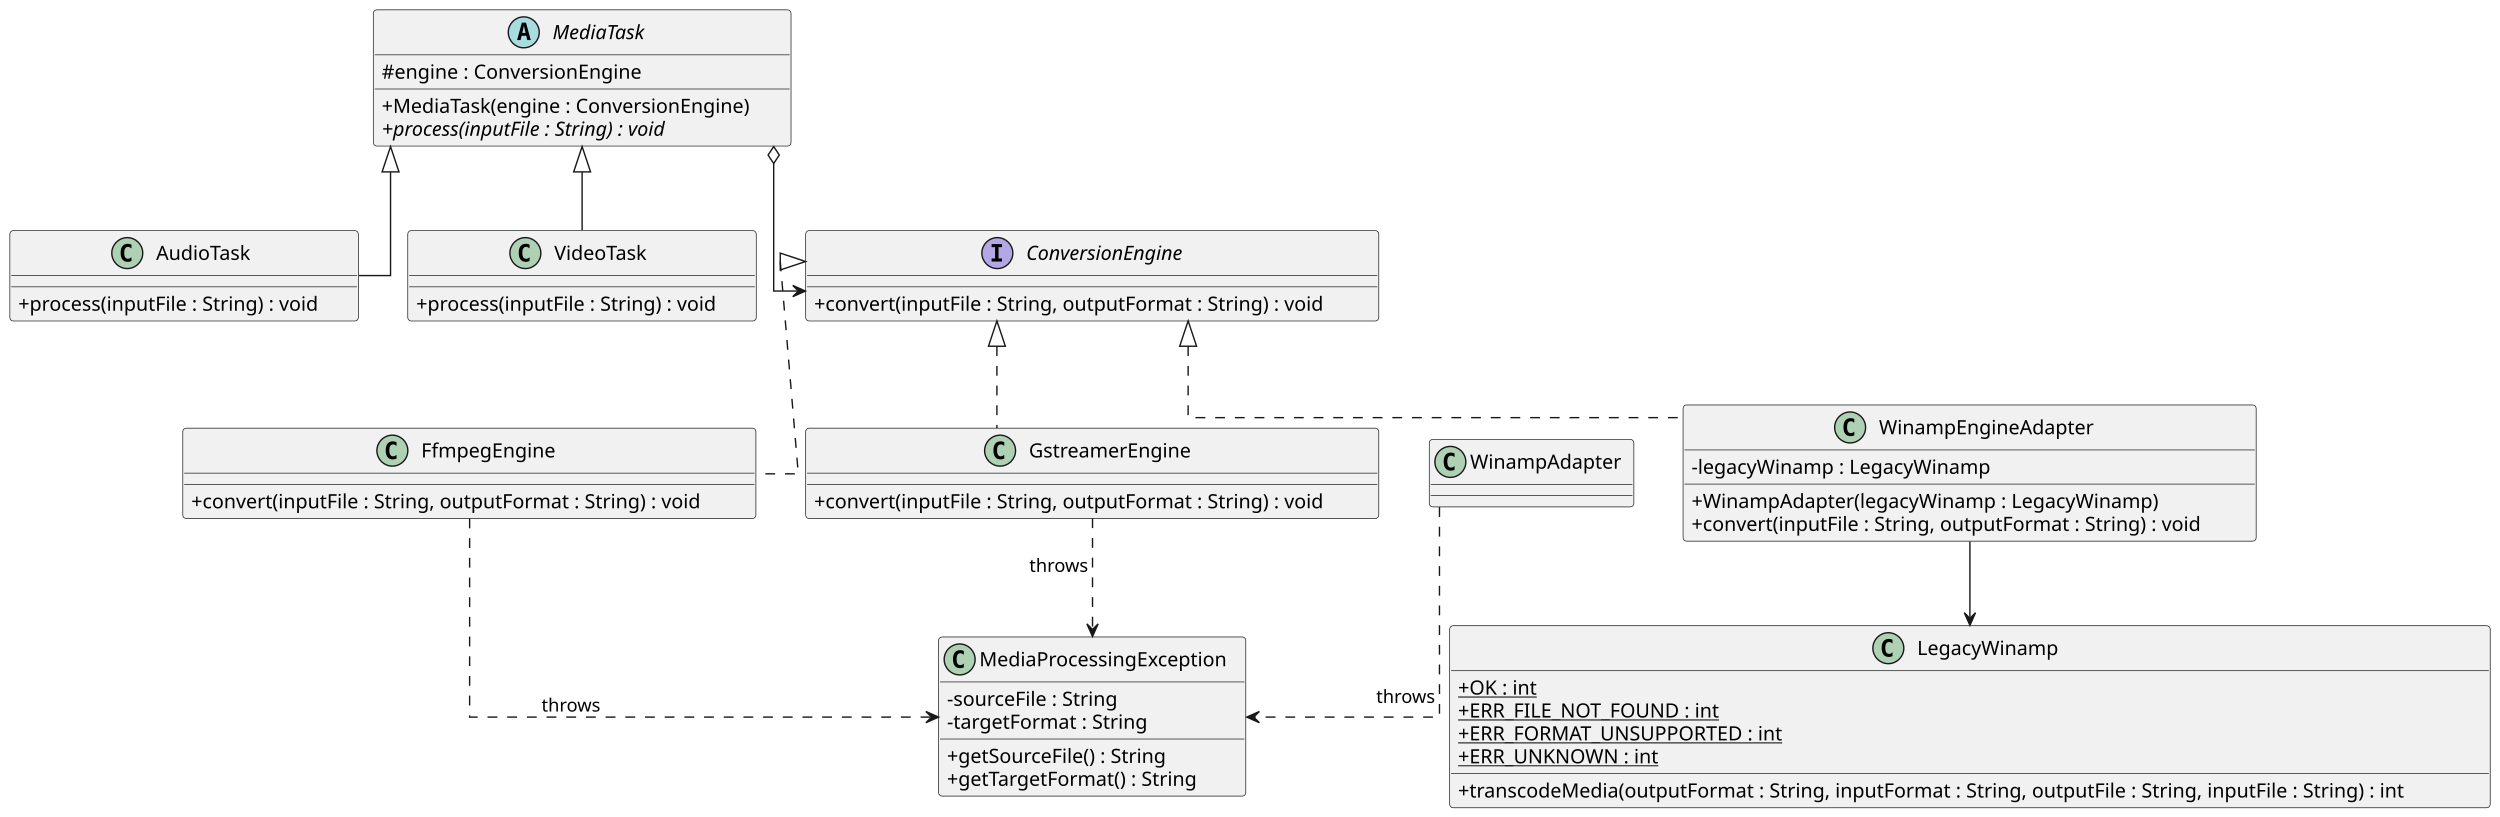
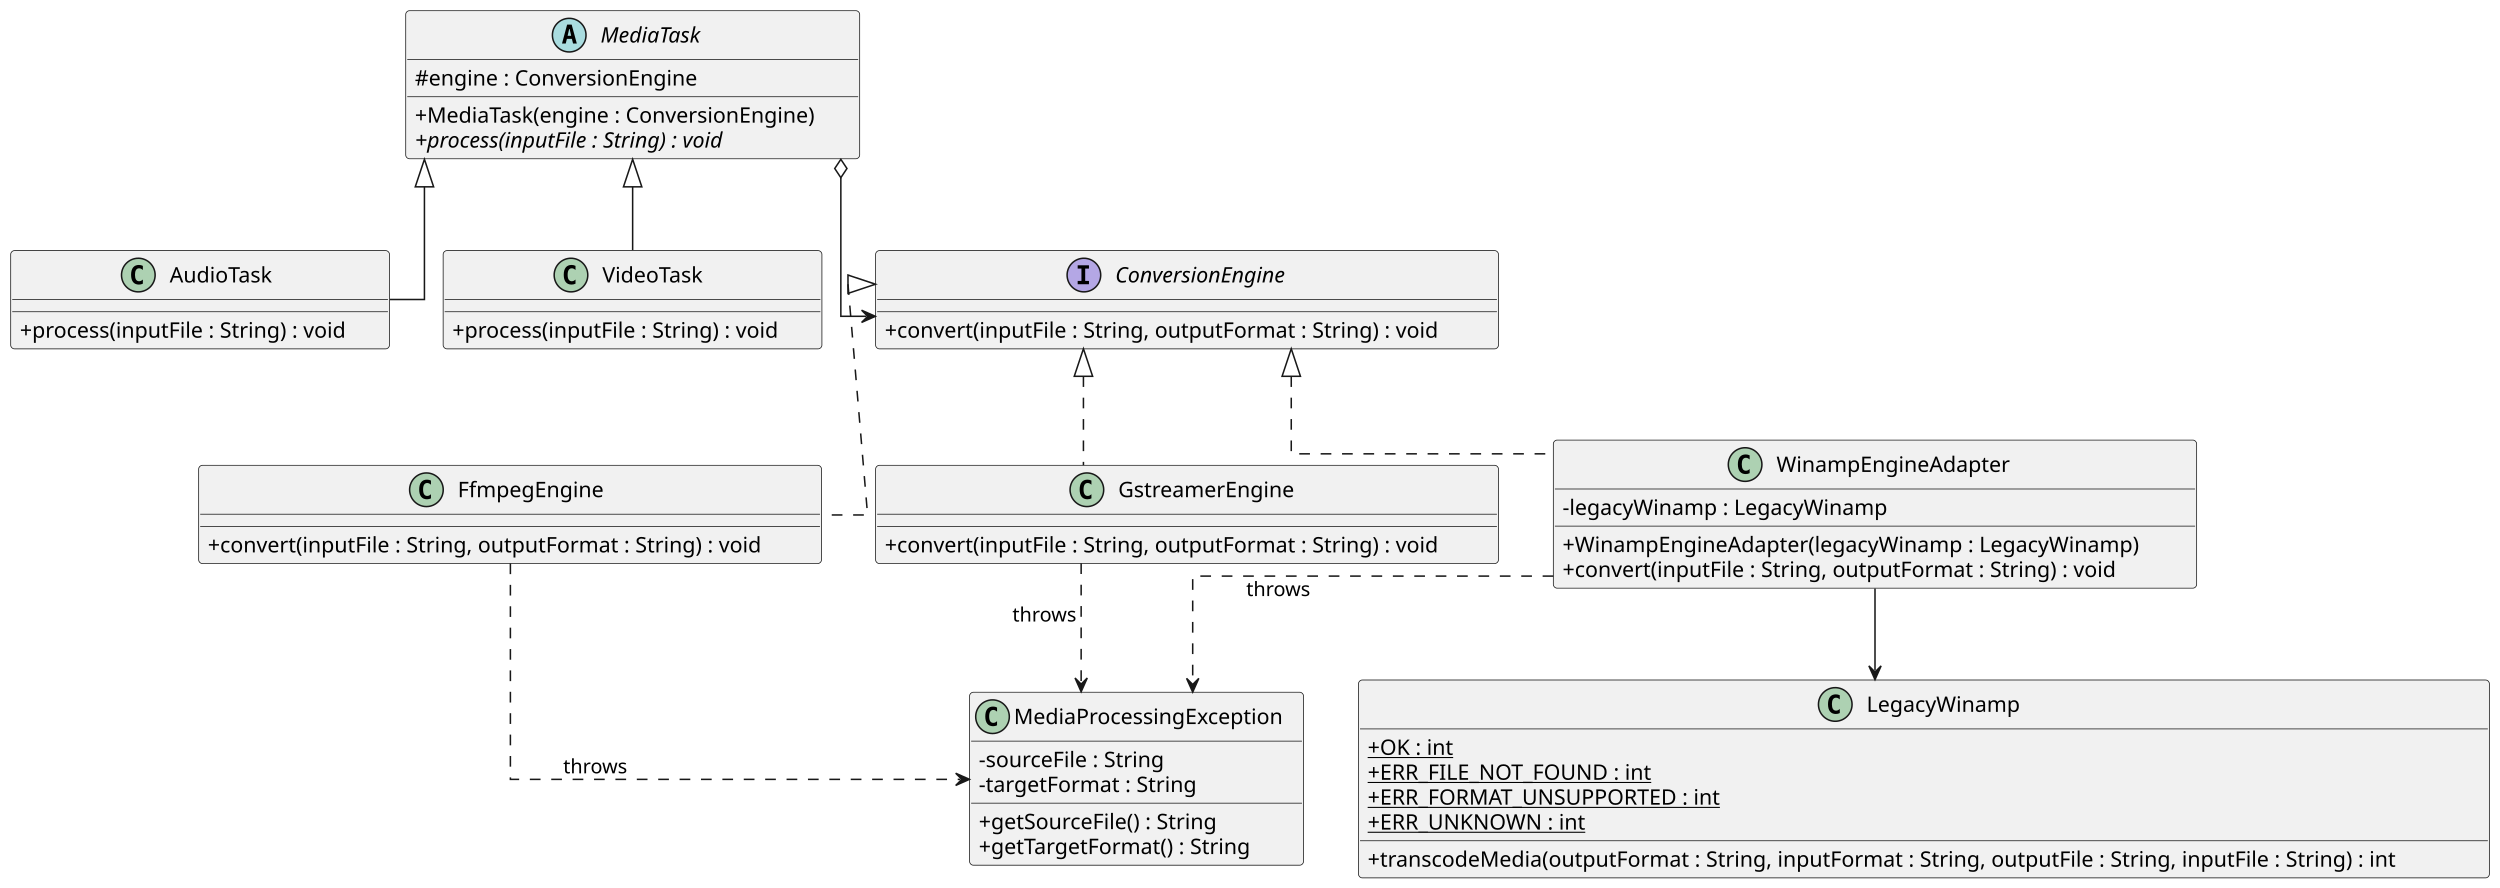
- <svg xmlns="http://www.w3.org/2000/svg" contentStyleType="text/css" data-diagram-type="CLASS" height="581px" preserveAspectRatio="none" style="width:1778px;height:581px;background:#FFFFFF;" version="1.1" viewBox="0 0 1778 581" width="1778px" zoomAndPan="magnify">
+ <svg xmlns="http://www.w3.org/2000/svg" contentStyleType="text/css" data-diagram-type="CLASS" height="581px" preserveAspectRatio="none" style="width:1636px;height:581px;background:#FFFFFF;" version="1.1" viewBox="0 0 1636 581" width="1636px" zoomAndPan="magnify">
  <defs />
  <g>
    <g class="entity" data-qualified-name="MediaTask" data-source-line="4" id="ent0002">
      <rect fill="#F1F1F1" height="96.891" rx="2.5" ry="2.5" style="stroke:#181818;stroke-width:0.5;" width="297.072" x="265.5" y="7" />
      <ellipse cx="372.496" cy="23" fill="#A9DCDF" rx="11" ry="11" style="stroke:#181818;stroke-width:1;" />
      <path d="M372.606,18.344 L371.449,23.422 L373.777,23.422 L372.606,18.344 Z M371.121,16.109 L374.106,16.109 L377.465,28.5 L375.012,28.5 L374.246,25.438 L370.965,25.438 L370.215,28.5 L367.777,28.5 L371.121,16.109 Z " fill="#000000" />
      <text fill="#000000" font-family="sans-serif" font-size="14" font-style="italic" lengthAdjust="spacing" textLength="74.58" x="392.996" y="27.847">MediaTask</text>
      <line style="stroke:#181818;stroke-width:0.5;" x1="266.5" x2="561.572" y1="39" y2="39" />
      <text fill="#000000" font-family="sans-serif" font-size="14" lengthAdjust="spacing" textLength="199.568" x="271.5" y="55.995">#engine : ConversionEngine</text>
      <line style="stroke:#181818;stroke-width:0.5;" x1="266.5" x2="561.572" y1="63.297" y2="63.297" />
      <text fill="#000000" font-family="sans-serif" font-size="14" lengthAdjust="spacing" textLength="285.072" x="271.5" y="80.292">+MediaTask(engine : ConversionEngine)</text>
      <text fill="#000000" font-family="sans-serif" font-size="14" font-style="italic" lengthAdjust="spacing" textLength="235.86" x="271.5" y="96.589">+process(inputFile : String) : void</text>
    </g>
    <g class="entity" data-qualified-name="AudioTask" data-source-line="10" id="ent0003">
      <rect fill="#F1F1F1" height="64.297" rx="2.5" ry="2.5" style="stroke:#181818;stroke-width:0.5;" width="247.86" x="7" y="164" />
      <ellipse cx="90.518" cy="180" fill="#ADD1B2" rx="11" ry="11" style="stroke:#181818;stroke-width:1;" />
      <path d="M93.487,185.641 Q92.909,185.938 92.268,186.078 Q91.627,186.234 90.924,186.234 Q88.424,186.234 87.096,184.594 Q85.784,182.938 85.784,179.812 Q85.784,176.688 87.096,175.031 Q88.424,173.375 90.924,173.375 Q91.627,173.375 92.268,173.531 Q92.924,173.688 93.487,173.984 L93.487,176.703 Q92.862,176.125 92.268,175.859 Q91.674,175.578 91.049,175.578 Q89.706,175.578 89.018,176.656 Q88.331,177.719 88.331,179.812 Q88.331,181.906 89.018,182.984 Q89.706,184.047 91.049,184.047 Q91.674,184.047 92.268,183.781 Q92.862,183.5 93.487,182.922 L93.487,185.641 Z " fill="#000000" />
      <text fill="#000000" font-family="sans-serif" font-size="14" lengthAdjust="spacing" textLength="72.324" x="111.018" y="184.847">AudioTask</text>
      <line style="stroke:#181818;stroke-width:0.5;" x1="8" x2="253.86" y1="196" y2="196" />
      <line style="stroke:#181818;stroke-width:0.5;" x1="8" x2="253.86" y1="204" y2="204" />
      <text fill="#000000" font-family="sans-serif" font-size="14" lengthAdjust="spacing" textLength="235.86" x="13" y="220.995">+process(inputFile : String) : void</text>
    </g>
    <g class="entity" data-qualified-name="VideoTask" data-source-line="14" id="ent0004">
      <rect fill="#F1F1F1" height="64.297" rx="2.5" ry="2.5" style="stroke:#181818;stroke-width:0.5;" width="247.86" x="290" y="164" />
      <ellipse cx="373.648" cy="180" fill="#ADD1B2" rx="11" ry="11" style="stroke:#181818;stroke-width:1;" />
      <path d="M376.617,185.641 Q376.039,185.938 375.398,186.078 Q374.757,186.234 374.054,186.234 Q371.554,186.234 370.226,184.594 Q368.914,182.938 368.914,179.812 Q368.914,176.688 370.226,175.031 Q371.554,173.375 374.054,173.375 Q374.757,173.375 375.398,173.531 Q376.054,173.688 376.617,173.984 L376.617,176.703 Q375.992,176.125 375.398,175.859 Q374.804,175.578 374.179,175.578 Q372.835,175.578 372.148,176.656 Q371.46,177.719 371.46,179.812 Q371.46,181.906 372.148,182.984 Q372.835,184.047 374.179,184.047 Q374.804,184.047 375.398,183.781 Q375.992,183.5 376.617,182.922 L376.617,185.641 Z " fill="#000000" />
      <text fill="#000000" font-family="sans-serif" font-size="14" lengthAdjust="spacing" textLength="72.064" x="394.148" y="184.847">VideoTask</text>
      <line style="stroke:#181818;stroke-width:0.5;" x1="291" x2="536.86" y1="196" y2="196" />
      <line style="stroke:#181818;stroke-width:0.5;" x1="291" x2="536.86" y1="204" y2="204" />
      <text fill="#000000" font-family="sans-serif" font-size="14" lengthAdjust="spacing" textLength="235.86" x="296" y="220.995">+process(inputFile : String) : void</text>
    </g>
    <g class="entity" data-qualified-name="ConversionEngine" data-source-line="19" id="ent0005">
      <rect fill="#F1F1F1" height="64.297" rx="2.5" ry="2.5" style="stroke:#181818;stroke-width:0.5;" width="407.589" x="573" y="164" />
      <ellipse cx="709.309" cy="180" fill="#B4A7E5" rx="11" ry="11" style="stroke:#181818;stroke-width:1;" />
      <path d="M705.231,175.766 L705.231,173.609 L712.621,173.609 L712.621,175.766 L710.152,175.766 L710.152,183.844 L712.621,183.844 L712.621,186 L705.231,186 L705.231,183.844 L707.699,183.844 L707.699,175.766 L705.231,175.766 Z " fill="#000000" />
      <text fill="#000000" font-family="sans-serif" font-size="14" font-style="italic" lengthAdjust="spacing" textLength="126.472" x="729.809" y="184.847">ConversionEngine</text>
      <line style="stroke:#181818;stroke-width:0.5;" x1="574" x2="979.589" y1="196" y2="196" />
      <line style="stroke:#181818;stroke-width:0.5;" x1="574" x2="979.589" y1="204" y2="204" />
      <text fill="#000000" font-family="sans-serif" font-size="14" lengthAdjust="spacing" textLength="395.589" x="579" y="220.995">+convert(inputFile : String, outputFormat : String) : void</text>
    </g>
    <g class="entity" data-qualified-name="FfmpegEngine" data-source-line="23" id="ent0006">
      <rect fill="#F1F1F1" height="64.297" rx="2.5" ry="2.5" style="stroke:#181818;stroke-width:0.5;" width="407.589" x="130" y="304.5" />
      <ellipse cx="279.051" cy="320.5" fill="#ADD1B2" rx="11" ry="11" style="stroke:#181818;stroke-width:1;" />
      <path d="M282.019,326.141 Q281.441,326.438 280.801,326.578 Q280.16,326.734 279.457,326.734 Q276.957,326.734 275.629,325.094 Q274.316,323.438 274.316,320.312 Q274.316,317.188 275.629,315.531 Q276.957,313.875 279.457,313.875 Q280.16,313.875 280.801,314.031 Q281.457,314.188 282.019,314.484 L282.019,317.203 Q281.394,316.625 280.801,316.359 Q280.207,316.078 279.582,316.078 Q278.238,316.078 277.551,317.156 Q276.863,318.219 276.863,320.312 Q276.863,322.406 277.551,323.484 Q278.238,324.547 279.582,324.547 Q280.207,324.547 280.801,324.281 Q281.394,324 282.019,323.422 L282.019,326.141 Z " fill="#000000" />
      <text fill="#000000" font-family="sans-serif" font-size="14" lengthAdjust="spacing" textLength="100.987" x="299.551" y="325.347">FfmpegEngine</text>
      <line style="stroke:#181818;stroke-width:0.5;" x1="131" x2="536.589" y1="336.5" y2="336.5" />
      <line style="stroke:#181818;stroke-width:0.5;" x1="131" x2="536.589" y1="344.5" y2="344.5" />
      <text fill="#000000" font-family="sans-serif" font-size="14" lengthAdjust="spacing" textLength="395.589" x="136" y="361.495">+convert(inputFile : String, outputFormat : String) : void</text>
    </g>
    <g class="entity" data-qualified-name="GstreamerEngine" data-source-line="27" id="ent0007">
      <rect fill="#F1F1F1" height="64.297" rx="2.5" ry="2.5" style="stroke:#181818;stroke-width:0.5;" width="407.589" x="573" y="304.5" />
      <ellipse cx="711.26" cy="320.5" fill="#ADD1B2" rx="11" ry="11" style="stroke:#181818;stroke-width:1;" />
      <path d="M714.229,326.141 Q713.651,326.438 713.01,326.578 Q712.37,326.734 711.667,326.734 Q709.167,326.734 707.838,325.094 Q706.526,323.438 706.526,320.312 Q706.526,317.188 707.838,315.531 Q709.167,313.875 711.667,313.875 Q712.37,313.875 713.01,314.031 Q713.667,314.188 714.229,314.484 L714.229,317.203 Q713.604,316.625 713.01,316.359 Q712.417,316.078 711.792,316.078 Q710.448,316.078 709.76,317.156 Q709.073,318.219 709.073,320.312 Q709.073,322.406 709.76,323.484 Q710.448,324.547 711.792,324.547 Q712.417,324.547 713.01,324.281 Q713.604,324 714.229,323.422 L714.229,326.141 Z " fill="#000000" />
      <text fill="#000000" font-family="sans-serif" font-size="14" lengthAdjust="spacing" textLength="122.568" x="731.76" y="325.347">GstreamerEngine</text>
      <line style="stroke:#181818;stroke-width:0.5;" x1="574" x2="979.589" y1="336.5" y2="336.5" />
      <line style="stroke:#181818;stroke-width:0.5;" x1="574" x2="979.589" y1="344.5" y2="344.5" />
      <text fill="#000000" font-family="sans-serif" font-size="14" lengthAdjust="spacing" textLength="395.589" x="579" y="361.495">+convert(inputFile : String, outputFormat : String) : void</text>
    </g>
    <g class="entity" data-qualified-name="LegacyWinamp" data-source-line="31" id="ent0008">
-       <rect fill="#F1F1F1" height="129.484" rx="2.5" ry="2.5" style="stroke:#181818;stroke-width:0.5;" width="740.048" x="1031" y="445" />
-       <ellipse cx="1342.989" cy="461" fill="#ADD1B2" rx="11" ry="11" style="stroke:#181818;stroke-width:1;" />
-       <path d="M1345.957,466.641 Q1345.379,466.938 1344.739,467.078 Q1344.098,467.234 1343.395,467.234 Q1340.895,467.234 1339.567,465.594 Q1338.254,463.938 1338.254,460.812 Q1338.254,457.688 1339.567,456.031 Q1340.895,454.375 1343.395,454.375 Q1344.098,454.375 1344.739,454.531 Q1345.395,454.688 1345.957,454.984 L1345.957,457.703 Q1345.332,457.125 1344.739,456.859 Q1344.145,456.578 1343.52,456.578 Q1342.176,456.578 1341.489,457.656 Q1340.801,458.719 1340.801,460.812 Q1340.801,462.906 1341.489,463.984 Q1342.176,465.047 1343.52,465.047 Q1344.145,465.047 1344.739,464.781 Q1345.332,464.5 1345.957,463.922 L1345.957,466.641 Z " fill="#000000" />
-       <text fill="#000000" font-family="sans-serif" font-size="14" lengthAdjust="spacing" textLength="107.57" x="1363.489" y="465.847">LegacyWinamp</text>
-       <line style="stroke:#181818;stroke-width:0.5;" x1="1032" x2="1770.048" y1="477" y2="477" />
-       <text fill="#000000" font-family="sans-serif" font-size="14" lengthAdjust="spacing" text-decoration="underline" textLength="63.8" x="1037" y="493.995">+OK : int</text>
-       <text fill="#000000" font-family="sans-serif" font-size="14" lengthAdjust="spacing" text-decoration="underline" textLength="202.344" x="1037" y="510.292">+ERR_FILE_NOT_FOUND : int</text>
-       <text fill="#000000" font-family="sans-serif" font-size="14" lengthAdjust="spacing" text-decoration="underline" textLength="250.571" x="1037" y="526.589">+ERR_FORMAT_UNSUPPORTED : int</text>
-       <text fill="#000000" font-family="sans-serif" font-size="14" lengthAdjust="spacing" text-decoration="underline" textLength="154.608" x="1037" y="542.886">+ERR_UNKNOWN : int</text>
-       <line style="stroke:#181818;stroke-width:0.5;" x1="1032" x2="1770.048" y1="550.188" y2="550.188" />
-       <text fill="#000000" font-family="sans-serif" font-size="14" lengthAdjust="spacing" textLength="728.048" x="1037" y="567.183">+transcodeMedia(outputFormat : String, inputFormat : String, outputFile : String, inputFile : String) : int</text>
+       <rect fill="#F1F1F1" height="129.484" rx="2.5" ry="2.5" style="stroke:#181818;stroke-width:0.5;" width="740.048" x="889" y="445" />
+       <ellipse cx="1200.989" cy="461" fill="#ADD1B2" rx="11" ry="11" style="stroke:#181818;stroke-width:1;" />
+       <path d="M1203.957,466.641 Q1203.379,466.938 1202.739,467.078 Q1202.098,467.234 1201.395,467.234 Q1198.895,467.234 1197.567,465.594 Q1196.254,463.938 1196.254,460.812 Q1196.254,457.688 1197.567,456.031 Q1198.895,454.375 1201.395,454.375 Q1202.098,454.375 1202.739,454.531 Q1203.395,454.688 1203.957,454.984 L1203.957,457.703 Q1203.332,457.125 1202.739,456.859 Q1202.145,456.578 1201.52,456.578 Q1200.176,456.578 1199.489,457.656 Q1198.801,458.719 1198.801,460.812 Q1198.801,462.906 1199.489,463.984 Q1200.176,465.047 1201.52,465.047 Q1202.145,465.047 1202.739,464.781 Q1203.332,464.5 1203.957,463.922 L1203.957,466.641 Z " fill="#000000" />
+       <text fill="#000000" font-family="sans-serif" font-size="14" lengthAdjust="spacing" textLength="107.57" x="1221.489" y="465.847">LegacyWinamp</text>
+       <line style="stroke:#181818;stroke-width:0.5;" x1="890" x2="1628.048" y1="477" y2="477" />
+       <text fill="#000000" font-family="sans-serif" font-size="14" lengthAdjust="spacing" text-decoration="underline" textLength="63.8" x="895" y="493.995">+OK : int</text>
+       <text fill="#000000" font-family="sans-serif" font-size="14" lengthAdjust="spacing" text-decoration="underline" textLength="202.344" x="895" y="510.292">+ERR_FILE_NOT_FOUND : int</text>
+       <text fill="#000000" font-family="sans-serif" font-size="14" lengthAdjust="spacing" text-decoration="underline" textLength="250.571" x="895" y="526.589">+ERR_FORMAT_UNSUPPORTED : int</text>
+       <text fill="#000000" font-family="sans-serif" font-size="14" lengthAdjust="spacing" text-decoration="underline" textLength="154.608" x="895" y="542.886">+ERR_UNKNOWN : int</text>
+       <line style="stroke:#181818;stroke-width:0.5;" x1="890" x2="1628.048" y1="550.188" y2="550.188" />
+       <text fill="#000000" font-family="sans-serif" font-size="14" lengthAdjust="spacing" textLength="728.048" x="895" y="567.183">+transcodeMedia(outputFormat : String, inputFormat : String, outputFile : String, inputFile : String) : int</text>
    </g>
    <g class="entity" data-qualified-name="WinampEngineAdapter" data-source-line="39" id="ent0009">
-       <rect fill="#F1F1F1" height="96.891" rx="2.5" ry="2.5" style="stroke:#181818;stroke-width:0.5;" width="407.589" x="1197" y="288" />
-       <ellipse cx="1315.805" cy="304" fill="#ADD1B2" rx="11" ry="11" style="stroke:#181818;stroke-width:1;" />
-       <path d="M1318.774,309.641 Q1318.196,309.938 1317.555,310.078 Q1316.915,310.234 1316.211,310.234 Q1313.711,310.234 1312.383,308.594 Q1311.071,306.938 1311.071,303.812 Q1311.071,300.688 1312.383,299.031 Q1313.711,297.375 1316.211,297.375 Q1316.915,297.375 1317.555,297.531 Q1318.211,297.688 1318.774,297.984 L1318.774,300.703 Q1318.149,300.125 1317.555,299.859 Q1316.961,299.578 1316.336,299.578 Q1314.993,299.578 1314.305,300.656 Q1313.618,301.719 1313.618,303.812 Q1313.618,305.906 1314.305,306.984 Q1314.993,308.047 1316.336,308.047 Q1316.961,308.047 1317.555,307.781 Q1318.149,307.5 1318.774,306.922 L1318.774,309.641 Z " fill="#000000" />
-       <text fill="#000000" font-family="sans-serif" font-size="14" lengthAdjust="spacing" textLength="161.478" x="1336.305" y="308.847">WinampEngineAdapter</text>
-       <line style="stroke:#181818;stroke-width:0.5;" x1="1198" x2="1603.589" y1="320" y2="320" />
-       <text fill="#000000" font-family="sans-serif" font-size="14" lengthAdjust="spacing" textLength="229.899" x="1203" y="336.995">-legacyWinamp : LegacyWinamp</text>
-       <line style="stroke:#181818;stroke-width:0.5;" x1="1198" x2="1603.589" y1="344.297" y2="344.297" />
-       <text fill="#000000" font-family="sans-serif" font-size="14" lengthAdjust="spacing" textLength="360.999" x="1203" y="361.292">+WinampAdapter(legacyWinamp : LegacyWinamp)</text>
-       <text fill="#000000" font-family="sans-serif" font-size="14" lengthAdjust="spacing" textLength="395.589" x="1203" y="377.589">+convert(inputFile : String, outputFormat : String) : void</text>
+       <rect fill="#F1F1F1" height="96.891" rx="2.5" ry="2.5" style="stroke:#181818;stroke-width:0.5;" width="420.981" x="1016.5" y="288" />
+       <ellipse cx="1142.001" cy="304" fill="#ADD1B2" rx="11" ry="11" style="stroke:#181818;stroke-width:1;" />
+       <path d="M1144.97,309.641 Q1144.392,309.938 1143.751,310.078 Q1143.11,310.234 1142.407,310.234 Q1139.907,310.234 1138.579,308.594 Q1137.267,306.938 1137.267,303.812 Q1137.267,300.688 1138.579,299.031 Q1139.907,297.375 1142.407,297.375 Q1143.11,297.375 1143.751,297.531 Q1144.407,297.688 1144.97,297.984 L1144.97,300.703 Q1144.345,300.125 1143.751,299.859 Q1143.157,299.578 1142.532,299.578 Q1141.188,299.578 1140.501,300.656 Q1139.813,301.719 1139.813,303.812 Q1139.813,305.906 1140.501,306.984 Q1141.188,308.047 1142.532,308.047 Q1143.157,308.047 1143.751,307.781 Q1144.345,307.5 1144.97,306.922 L1144.97,309.641 Z " fill="#000000" />
+       <text fill="#000000" font-family="sans-serif" font-size="14" lengthAdjust="spacing" textLength="161.478" x="1162.501" y="308.847">WinampEngineAdapter</text>
+       <line style="stroke:#181818;stroke-width:0.5;" x1="1017.5" x2="1436.48" y1="320" y2="320" />
+       <text fill="#000000" font-family="sans-serif" font-size="14" lengthAdjust="spacing" textLength="229.899" x="1022.5" y="336.995">-legacyWinamp : LegacyWinamp</text>
+       <line style="stroke:#181818;stroke-width:0.5;" x1="1017.5" x2="1436.48" y1="344.297" y2="344.297" />
+       <text fill="#000000" font-family="sans-serif" font-size="14" lengthAdjust="spacing" textLength="408.981" x="1022.5" y="361.292">+WinampEngineAdapter(legacyWinamp : LegacyWinamp)</text>
+       <text fill="#000000" font-family="sans-serif" font-size="14" lengthAdjust="spacing" textLength="395.589" x="1022.5" y="377.589">+convert(inputFile : String, outputFormat : String) : void</text>
    </g>
    <g class="entity" data-qualified-name="MediaProcessingException" data-source-line="47" id="ent0010">
-       <rect fill="#F1F1F1" height="113.188" rx="2.5" ry="2.5" style="stroke:#181818;stroke-width:0.5;" width="218.505" x="667.5" y="453" />
-       <ellipse cx="682.5" cy="469" fill="#ADD1B2" rx="11" ry="11" style="stroke:#181818;stroke-width:1;" />
-       <path d="M685.469,474.641 Q684.891,474.938 684.25,475.078 Q683.609,475.234 682.906,475.234 Q680.406,475.234 679.078,473.594 Q677.766,471.938 677.766,468.812 Q677.766,465.688 679.078,464.031 Q680.406,462.375 682.906,462.375 Q683.609,462.375 684.25,462.531 Q684.906,462.688 685.469,462.984 L685.469,465.703 Q684.844,465.125 684.25,464.859 Q683.656,464.578 683.031,464.578 Q681.688,464.578 681,465.656 Q680.312,466.719 680.312,468.812 Q680.312,470.906 681,471.984 Q681.688,473.047 683.031,473.047 Q683.656,473.047 684.25,472.781 Q684.844,472.5 685.469,471.922 L685.469,474.641 Z " fill="#000000" />
-       <text fill="#000000" font-family="sans-serif" font-size="14" lengthAdjust="spacing" textLength="186.505" x="696.5" y="473.847">MediaProcessingException</text>
-       <line style="stroke:#181818;stroke-width:0.5;" x1="668.5" x2="885.005" y1="485" y2="485" />
-       <text fill="#000000" font-family="sans-serif" font-size="14" lengthAdjust="spacing" textLength="131.694" x="673.5" y="501.995">-sourceFile : String</text>
-       <text fill="#000000" font-family="sans-serif" font-size="14" lengthAdjust="spacing" textLength="153.344" x="673.5" y="518.292">-targetFormat : String</text>
-       <line style="stroke:#181818;stroke-width:0.5;" x1="668.5" x2="885.005" y1="525.594" y2="525.594" />
-       <text fill="#000000" font-family="sans-serif" font-size="14" lengthAdjust="spacing" textLength="173.879" x="673.5" y="542.589">+getSourceFile() : String</text>
-       <text fill="#000000" font-family="sans-serif" font-size="14" lengthAdjust="spacing" textLength="196.998" x="673.5" y="558.886">+getTargetFormat() : String</text>
-     </g>
-     <g class="entity" data-qualified-name="WinampAdapter" data-source-line="66" id="ent0020">
-       <rect fill="#F1F1F1" height="48" rx="2.5" ry="2.5" style="stroke:#181818;stroke-width:0.5;" width="145.497" x="1016.5" y="312.5" />
-       <ellipse cx="1031.5" cy="328.5" fill="#ADD1B2" rx="11" ry="11" style="stroke:#181818;stroke-width:1;" />
-       <path d="M1034.469,334.141 Q1033.891,334.438 1033.25,334.578 Q1032.609,334.734 1031.906,334.734 Q1029.406,334.734 1028.078,333.094 Q1026.766,331.438 1026.766,328.312 Q1026.766,325.188 1028.078,323.531 Q1029.406,321.875 1031.906,321.875 Q1032.609,321.875 1033.25,322.031 Q1033.906,322.188 1034.469,322.484 L1034.469,325.203 Q1033.844,324.625 1033.25,324.359 Q1032.656,324.078 1032.031,324.078 Q1030.688,324.078 1030,325.156 Q1029.312,326.219 1029.312,328.312 Q1029.312,330.406 1030,331.484 Q1030.688,332.547 1032.031,332.547 Q1032.656,332.547 1033.25,332.281 Q1033.844,332 1034.469,331.422 L1034.469,334.141 Z " fill="#000000" />
-       <text fill="#000000" font-family="sans-serif" font-size="14" lengthAdjust="spacing" textLength="113.497" x="1045.5" y="333.347">WinampAdapter</text>
-       <line style="stroke:#181818;stroke-width:0.5;" x1="1017.5" x2="1160.997" y1="344.5" y2="344.5" />
-       <line style="stroke:#181818;stroke-width:0.5;" x1="1017.5" x2="1160.997" y1="352.5" y2="352.5" />
+       <rect fill="#F1F1F1" height="113.188" rx="2.5" ry="2.5" style="stroke:#181818;stroke-width:0.5;" width="218.505" x="634.5" y="453" />
+       <ellipse cx="649.5" cy="469" fill="#ADD1B2" rx="11" ry="11" style="stroke:#181818;stroke-width:1;" />
+       <path d="M652.469,474.641 Q651.891,474.938 651.25,475.078 Q650.609,475.234 649.906,475.234 Q647.406,475.234 646.078,473.594 Q644.766,471.938 644.766,468.812 Q644.766,465.688 646.078,464.031 Q647.406,462.375 649.906,462.375 Q650.609,462.375 651.25,462.531 Q651.906,462.688 652.469,462.984 L652.469,465.703 Q651.844,465.125 651.25,464.859 Q650.656,464.578 650.031,464.578 Q648.688,464.578 648,465.656 Q647.312,466.719 647.312,468.812 Q647.312,470.906 648,471.984 Q648.688,473.047 650.031,473.047 Q650.656,473.047 651.25,472.781 Q651.844,472.5 652.469,471.922 L652.469,474.641 Z " fill="#000000" />
+       <text fill="#000000" font-family="sans-serif" font-size="14" lengthAdjust="spacing" textLength="186.505" x="663.5" y="473.847">MediaProcessingException</text>
+       <line style="stroke:#181818;stroke-width:0.5;" x1="635.5" x2="852.005" y1="485" y2="485" />
+       <text fill="#000000" font-family="sans-serif" font-size="14" lengthAdjust="spacing" textLength="131.694" x="640.5" y="501.995">-sourceFile : String</text>
+       <text fill="#000000" font-family="sans-serif" font-size="14" lengthAdjust="spacing" textLength="153.344" x="640.5" y="518.292">-targetFormat : String</text>
+       <line style="stroke:#181818;stroke-width:0.5;" x1="635.5" x2="852.005" y1="525.594" y2="525.594" />
+       <text fill="#000000" font-family="sans-serif" font-size="14" lengthAdjust="spacing" textLength="173.879" x="640.5" y="542.589">+getSourceFile() : String</text>
+       <text fill="#000000" font-family="sans-serif" font-size="14" lengthAdjust="spacing" textLength="196.998" x="640.5" y="558.886">+getTargetFormat() : String</text>
    </g>
    <g class="link" data-entity-1="ent0002" data-entity-2="ent0003" data-link-type="extension" data-source-line="54" id="lnk11">
      <path codeLine="54" d="M277.75,122.25 C277.75,162.83 277.75,196 277.75,196 C277.75,196 268.72,196 255.14,196" fill="none" id="MediaTask-backto-AudioTask" style="stroke:#181818;stroke-width:1;" />
      <polygon fill="none" points="277.75,104.25,271.75,122.25,283.75,122.25,277.75,104.25" style="stroke:#181818;stroke-width:1;" />
    </g>
    <g class="link" data-entity-1="ent0002" data-entity-2="ent0004" data-link-type="extension" data-source-line="55" id="lnk12">
      <path codeLine="55" d="M414,122.25 C414,141.9 414,146.04 414,163.65" fill="none" id="MediaTask-backto-VideoTask" style="stroke:#181818;stroke-width:1;" />
      <polygon fill="none" points="414,104.25,408,122.25,420,122.25,414,104.25" style="stroke:#181818;stroke-width:1;" />
    </g>
    <g class="link" data-entity-1="ent0002" data-entity-2="ent0005" data-link-type="aggregation" data-source-line="56" id="lnk13">
      <path codeLine="56" d="M550.25,116.27 C550.25,160.56 550.25,207 550.25,207 C550.25,207 552.9,207 566.82,207" fill="none" id="MediaTask-ConversionEngine" style="stroke:#181818;stroke-width:1;" />
      <polygon fill="none" points="550.25,104.27,546.25,110.27,550.25,116.27,554.25,110.27,550.25,104.27" style="stroke:#181818;stroke-width:1;" />
      <polygon fill="#181818" points="572.82,207,563.82,203,567.82,207,563.82,211,572.82,207" style="stroke:#181818;stroke-width:1;" />
    </g>
    <g class="link" data-entity-1="ent0005" data-entity-2="ent0006" data-link-type="extension" data-source-line="58" id="lnk14">
      <path codeLine="58" d="M554.92,186 C554.92,186 567.75,337 567.75,337 C567.75,337 556.16,337 538.15,337" fill="none" id="ConversionEngine-backto-FfmpegEngine" style="stroke:#181818;stroke-width:1;stroke-dasharray:7,7;" />
      <polygon fill="none" points="572.92,186,554.92,180,554.92,192,572.92,186" style="stroke:#181818;stroke-width:1;" />
    </g>
    <g class="link" data-entity-1="ent0005" data-entity-2="ent0007" data-link-type="extension" data-source-line="59" id="lnk15">
      <path codeLine="59" d="M709,246.23 C709,269.08 709,281.6 709,304.42" fill="none" id="ConversionEngine-backto-GstreamerEngine" style="stroke:#181818;stroke-width:1;stroke-dasharray:7,7;" />
      <polygon fill="none" points="709,228.23,703,246.23,715,246.23,709,228.23" style="stroke:#181818;stroke-width:1;" />
    </g>
    <g class="link" data-entity-1="ent0005" data-entity-2="ent0009" data-link-type="extension" data-source-line="60" id="lnk16">
-       <path codeLine="60" d="M845,246.23 C845,275.79 845,297 845,297 C845,297 1038.12,297 1196.73,297" fill="none" id="ConversionEngine-backto-WinampEngineAdapter" style="stroke:#181818;stroke-width:1;stroke-dasharray:7,7;" />
+       <path codeLine="60" d="M845,246.23 C845,275.79 845,297 845,297 C845,297 927.89,297 1016.45,297" fill="none" id="ConversionEngine-backto-WinampEngineAdapter" style="stroke:#181818;stroke-width:1;stroke-dasharray:7,7;" />
      <polygon fill="none" points="845,228.23,839,246.23,851,246.23,845,228.23" style="stroke:#181818;stroke-width:1;" />
    </g>
    <g class="link" data-entity-1="ent0009" data-entity-2="ent0008" data-link-type="dependency" data-source-line="62" id="lnk17">
-       <path codeLine="62" d="M1401,385.15 C1401,403.64 1401,419 1401,438.75" fill="none" id="WinampEngineAdapter-to-LegacyWinamp" style="stroke:#181818;stroke-width:1;" />
-       <polygon fill="#181818" points="1401,444.75,1405,435.75,1401,439.75,1397,435.75,1401,444.75" style="stroke:#181818;stroke-width:1;" />
+       <path codeLine="62" d="M1227,385.15 C1227,403.64 1227,419 1227,438.75" fill="none" id="WinampEngineAdapter-to-LegacyWinamp" style="stroke:#181818;stroke-width:1;" />
+       <polygon fill="#181818" points="1227,444.75,1231,435.75,1227,439.75,1223,435.75,1227,444.75" style="stroke:#181818;stroke-width:1;" />
    </g>
    <g class="link" data-entity-1="ent0006" data-entity-2="ent0010" data-link-type="dependency" data-source-line="64" id="lnk18">
-       <path codeLine="64" d="M334,368.73 C334,418.9 334,510 334,510 C334,510 530.31,510 661.49,510" fill="none" id="FfmpegEngine-to-MediaProcessingException" style="stroke:#181818;stroke-width:1;stroke-dasharray:7,7;" />
-       <polygon fill="#181818" points="667.49,510,658.49,506,662.49,510,658.49,514,667.49,510" style="stroke:#181818;stroke-width:1;" />
-       <text fill="#000000" font-family="sans-serif" font-size="13" lengthAdjust="spacing" textLength="44.04" x="385.11" y="506.067">throws</text>
+       <path codeLine="64" d="M334,368.73 C334,418.9 334,510 334,510 C334,510 506.94,510 628.4,510" fill="none" id="FfmpegEngine-to-MediaProcessingException" style="stroke:#181818;stroke-width:1;stroke-dasharray:7,7;" />
+       <polygon fill="#181818" points="634.4,510,625.4,506,629.4,510,625.4,514,634.4,510" style="stroke:#181818;stroke-width:1;" />
+       <text fill="#000000" font-family="sans-serif" font-size="13" lengthAdjust="spacing" textLength="44.04" x="368.56" y="506.067">throws</text>
    </g>
    <g class="link" data-entity-1="ent0007" data-entity-2="ent0010" data-link-type="dependency" data-source-line="65" id="lnk19">
-       <path codeLine="65" d="M777,368.63 C777,392.18 777,418.77 777,446.68" fill="none" id="GstreamerEngine-to-MediaProcessingException" style="stroke:#181818;stroke-width:1;stroke-dasharray:7,7;" />
-       <polygon fill="#181818" points="777,452.68,781,443.68,777,447.68,773,443.68,777,452.68" style="stroke:#181818;stroke-width:1;" />
-       <text fill="#000000" font-family="sans-serif" font-size="13" lengthAdjust="spacing" textLength="44.04" x="732" y="406.727">throws</text>
+       <path codeLine="65" d="M707.5,368.63 C707.5,392.18 707.5,418.77 707.5,446.68" fill="none" id="GstreamerEngine-to-MediaProcessingException" style="stroke:#181818;stroke-width:1;stroke-dasharray:7,7;" />
+       <polygon fill="#181818" points="707.5,452.68,711.5,443.68,707.5,447.68,703.5,443.68,707.5,452.68" style="stroke:#181818;stroke-width:1;" />
+       <text fill="#000000" font-family="sans-serif" font-size="13" lengthAdjust="spacing" textLength="44.04" x="662.5" y="406.727">throws</text>
    </g>
-     <g class="link" data-entity-1="ent0020" data-entity-2="ent0010" data-link-type="dependency" data-source-line="66" id="lnk21">
-       <path codeLine="66" d="M1023.75,360.62 C1023.75,408.3 1023.75,510 1023.75,510 C1023.75,510 958.57,510 892.67,510" fill="none" id="WinampAdapter-to-MediaProcessingException" style="stroke:#181818;stroke-width:1;stroke-dasharray:7,7;" />
-       <polygon fill="#181818" points="886.67,510,895.67,514,891.67,510,895.67,506,886.67,510" style="stroke:#181818;stroke-width:1;" />
-       <text fill="#000000" font-family="sans-serif" font-size="13" lengthAdjust="spacing" textLength="44.04" x="978.75" y="499.917">throws</text>
+     <g class="link" data-entity-1="ent0009" data-entity-2="ent0010" data-link-type="dependency" data-source-line="66" id="lnk20">
+       <path codeLine="66" d="M1016.5,377 C900.79,377 780.5,377 780.5,377 C780.5,377 780.5,410.91 780.5,446.92" fill="none" id="WinampEngineAdapter-to-MediaProcessingException" style="stroke:#181818;stroke-width:1;stroke-dasharray:7,7;" />
+       <polygon fill="#181818" points="780.5,452.92,784.5,443.92,780.5,447.92,776.5,443.92,780.5,452.92" style="stroke:#181818;stroke-width:1;" />
+       <text fill="#000000" font-family="sans-serif" font-size="13" lengthAdjust="spacing" textLength="44.04" x="815.54" y="390.067">throws</text>
    </g>
  </g>
</svg>
